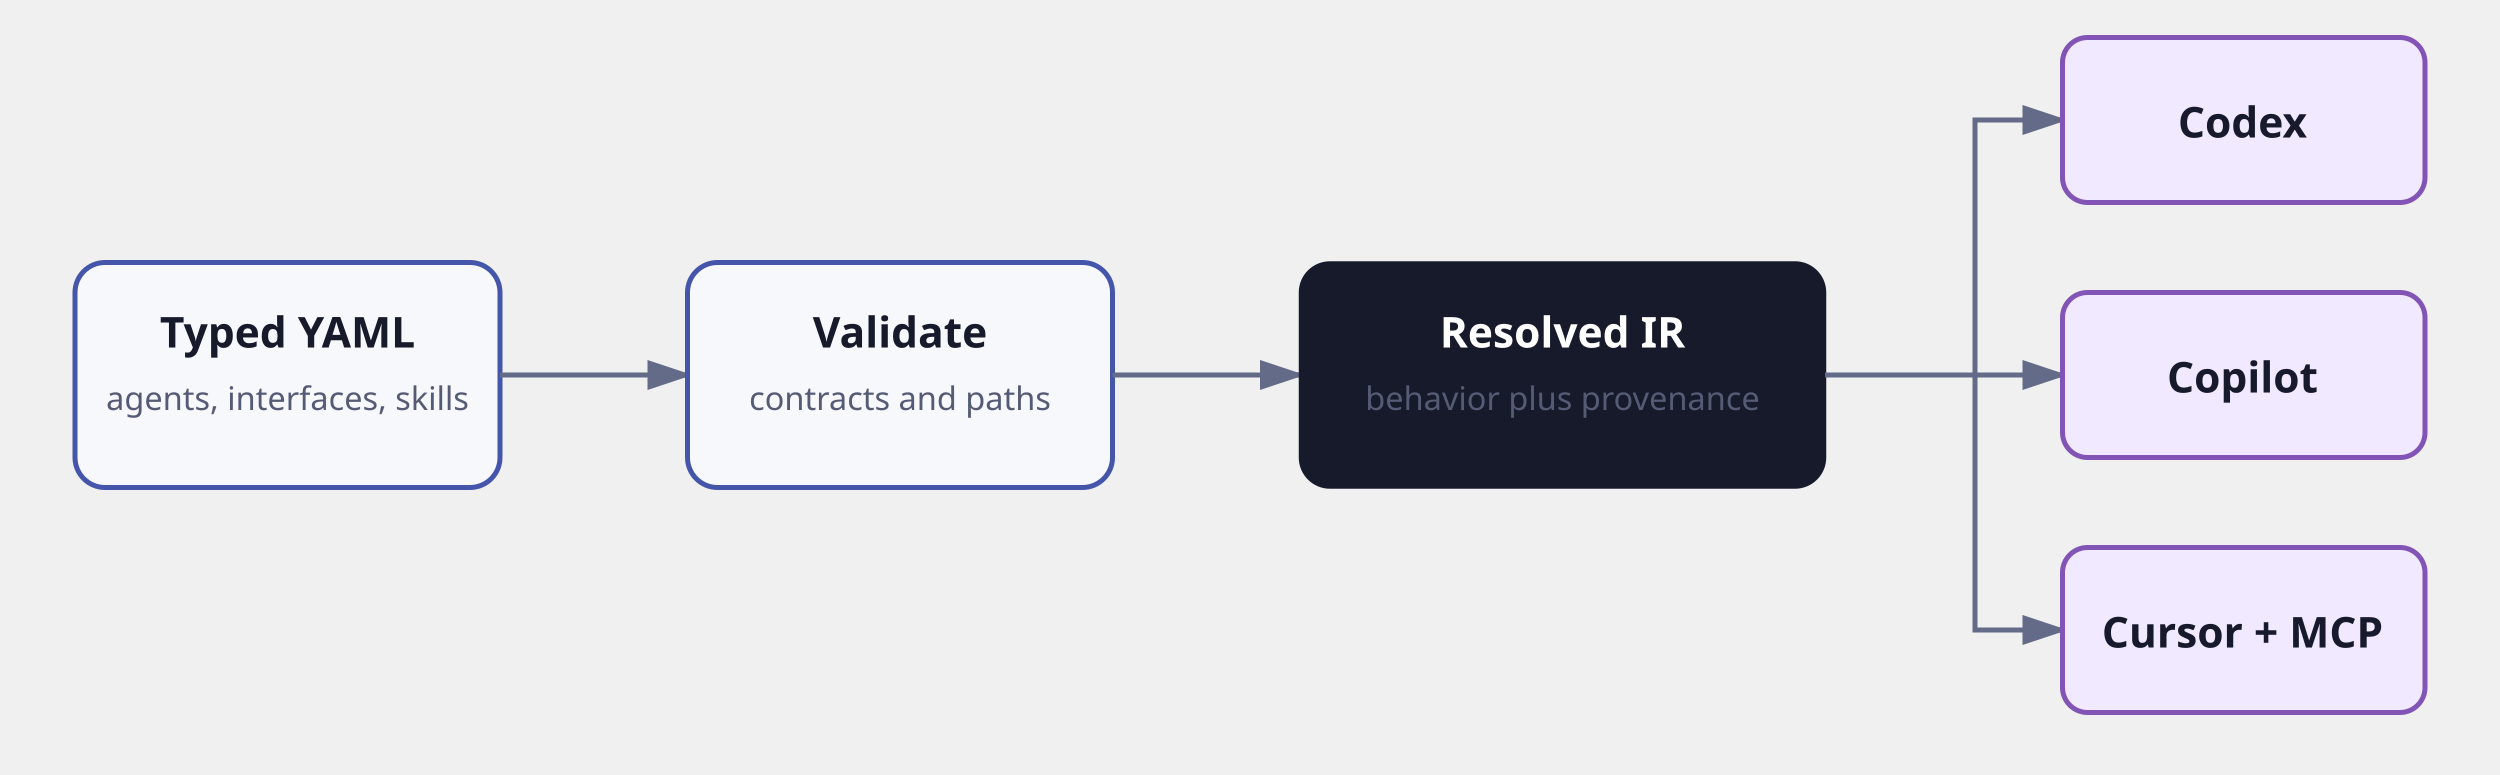
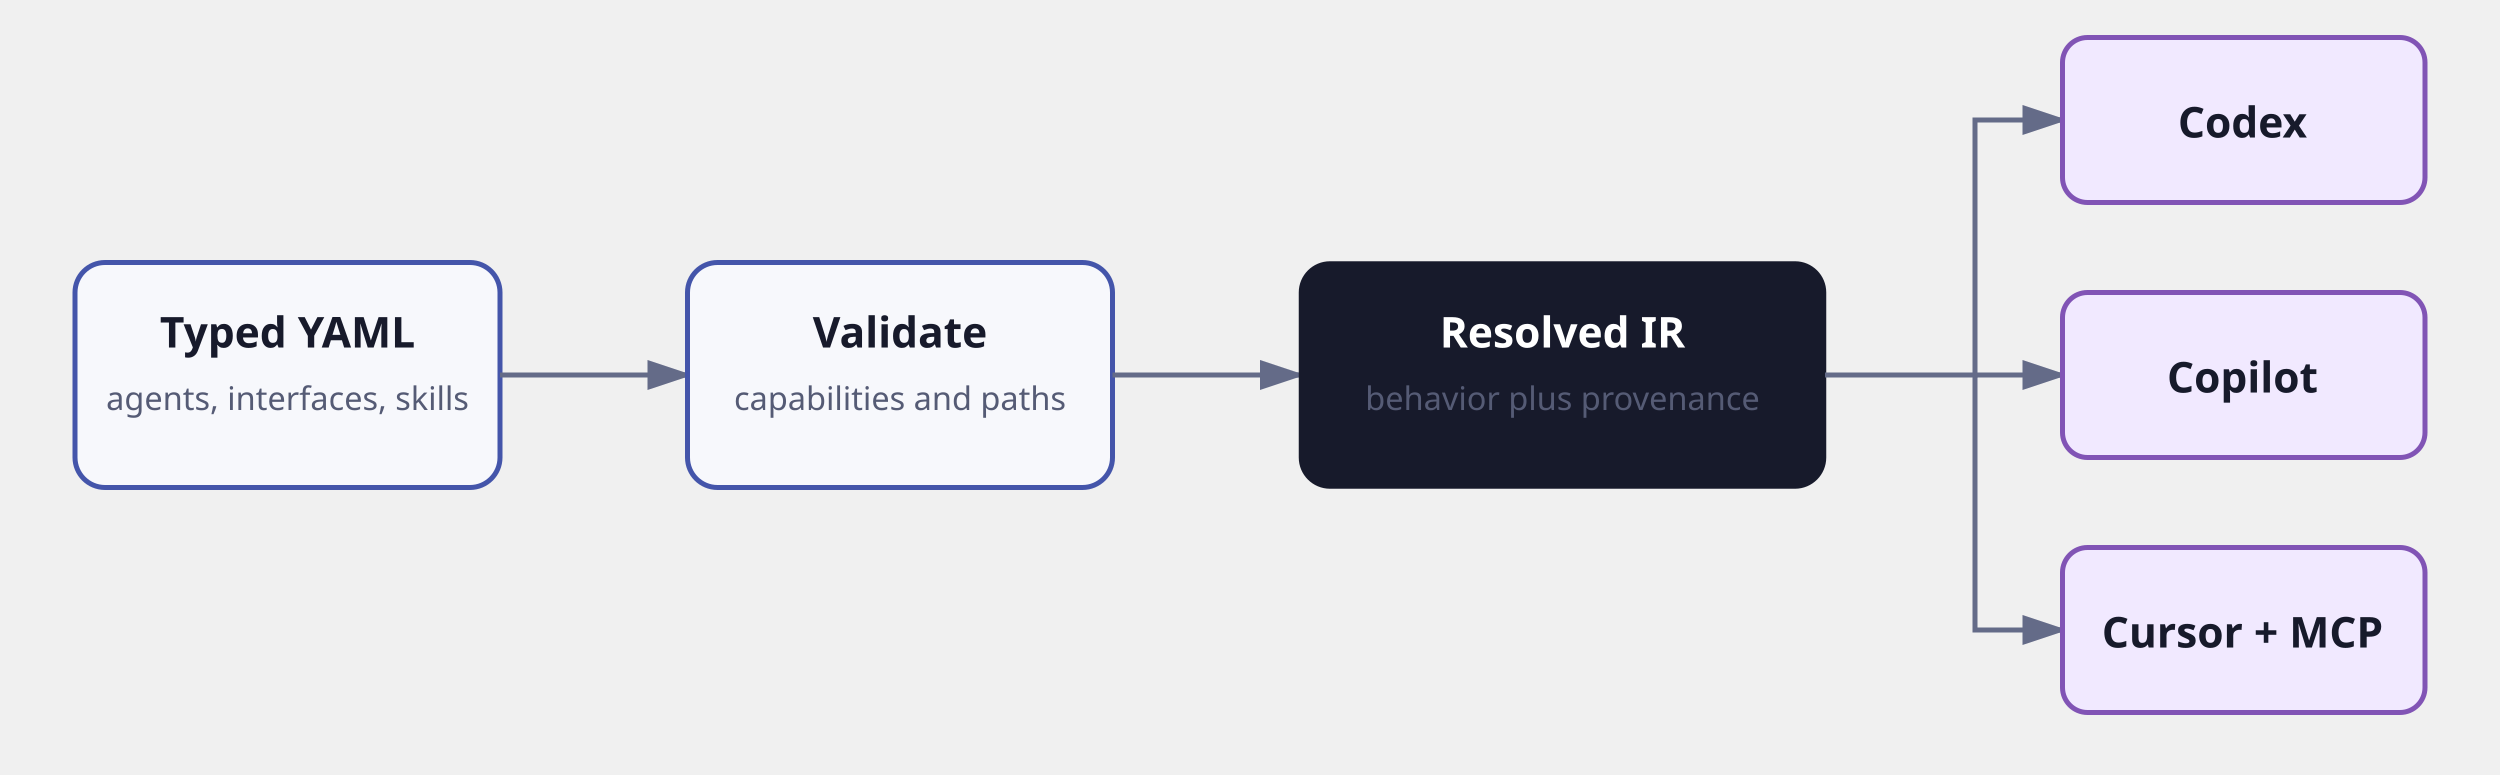
<svg xmlns="http://www.w3.org/2000/svg" width="1000" height="310" viewBox="0 0 1000 310" role="img" aria-labelledby="title desc">
  <defs>
    <marker id="a" markerWidth="10" markerHeight="10" refX="8" refY="3" orient="auto">
      <path d="M0,0 L0,6 L9,3 z" fill="#646b88" />
    </marker>
    <style>.box{fill:#f7f8fc;stroke:#4455aa;stroke-width:2}.mid{fill:#171a2b;stroke:#171a2b}.target{fill:#f1e9ff;stroke:#8154b5;stroke-width:2}.t{font:600 17px sans-serif;fill:#171a2b}.w{fill:white}.s{font:13px sans-serif;fill:#555b75}.line{stroke:#646b88;stroke-width:2;fill:none;marker-end:url(#a)}</style>
  </defs>
  <rect class="box" x="30" y="105" rx="12" width="170" height="90" />
  <text class="t" x="115" y="139" text-anchor="middle">Typed YAML</text>
  <text class="s" x="115" y="164" text-anchor="middle">agents, interfaces, skills</text>
  <path class="line" d="M200 150H275" />
  <rect class="box" x="275" y="105" rx="12" width="170" height="90" />
  <text class="t" x="360" y="139" text-anchor="middle">Validate</text>
-   <text class="s" x="360" y="164" text-anchor="middle">contracts and paths</text>
+   <text class="s" x="360" y="164" text-anchor="middle">capabilities and paths</text>
  <path class="line" d="M445 150H520" />
  <rect class="mid" x="520" y="105" rx="12" width="210" height="90" />
  <text class="t w" x="625" y="139" text-anchor="middle">Resolved IR</text>
  <text class="s w" x="625" y="164" text-anchor="middle">behavior plus provenance</text>
  <path class="line" d="M730 150H790V48H825" />
  <path class="line" d="M790 150H825" />
  <path class="line" d="M790 150V252H825" />
  <rect class="target" x="825" y="15" rx="10" width="145" height="66" />
  <text class="t" x="897" y="55" text-anchor="middle">Codex</text>
  <rect class="target" x="825" y="117" rx="10" width="145" height="66" />
  <text class="t" x="897" y="157" text-anchor="middle">Copilot</text>
  <rect class="target" x="825" y="219" rx="10" width="145" height="66" />
  <text class="t" x="897" y="259" text-anchor="middle">Cursor + MCP</text>
</svg>
